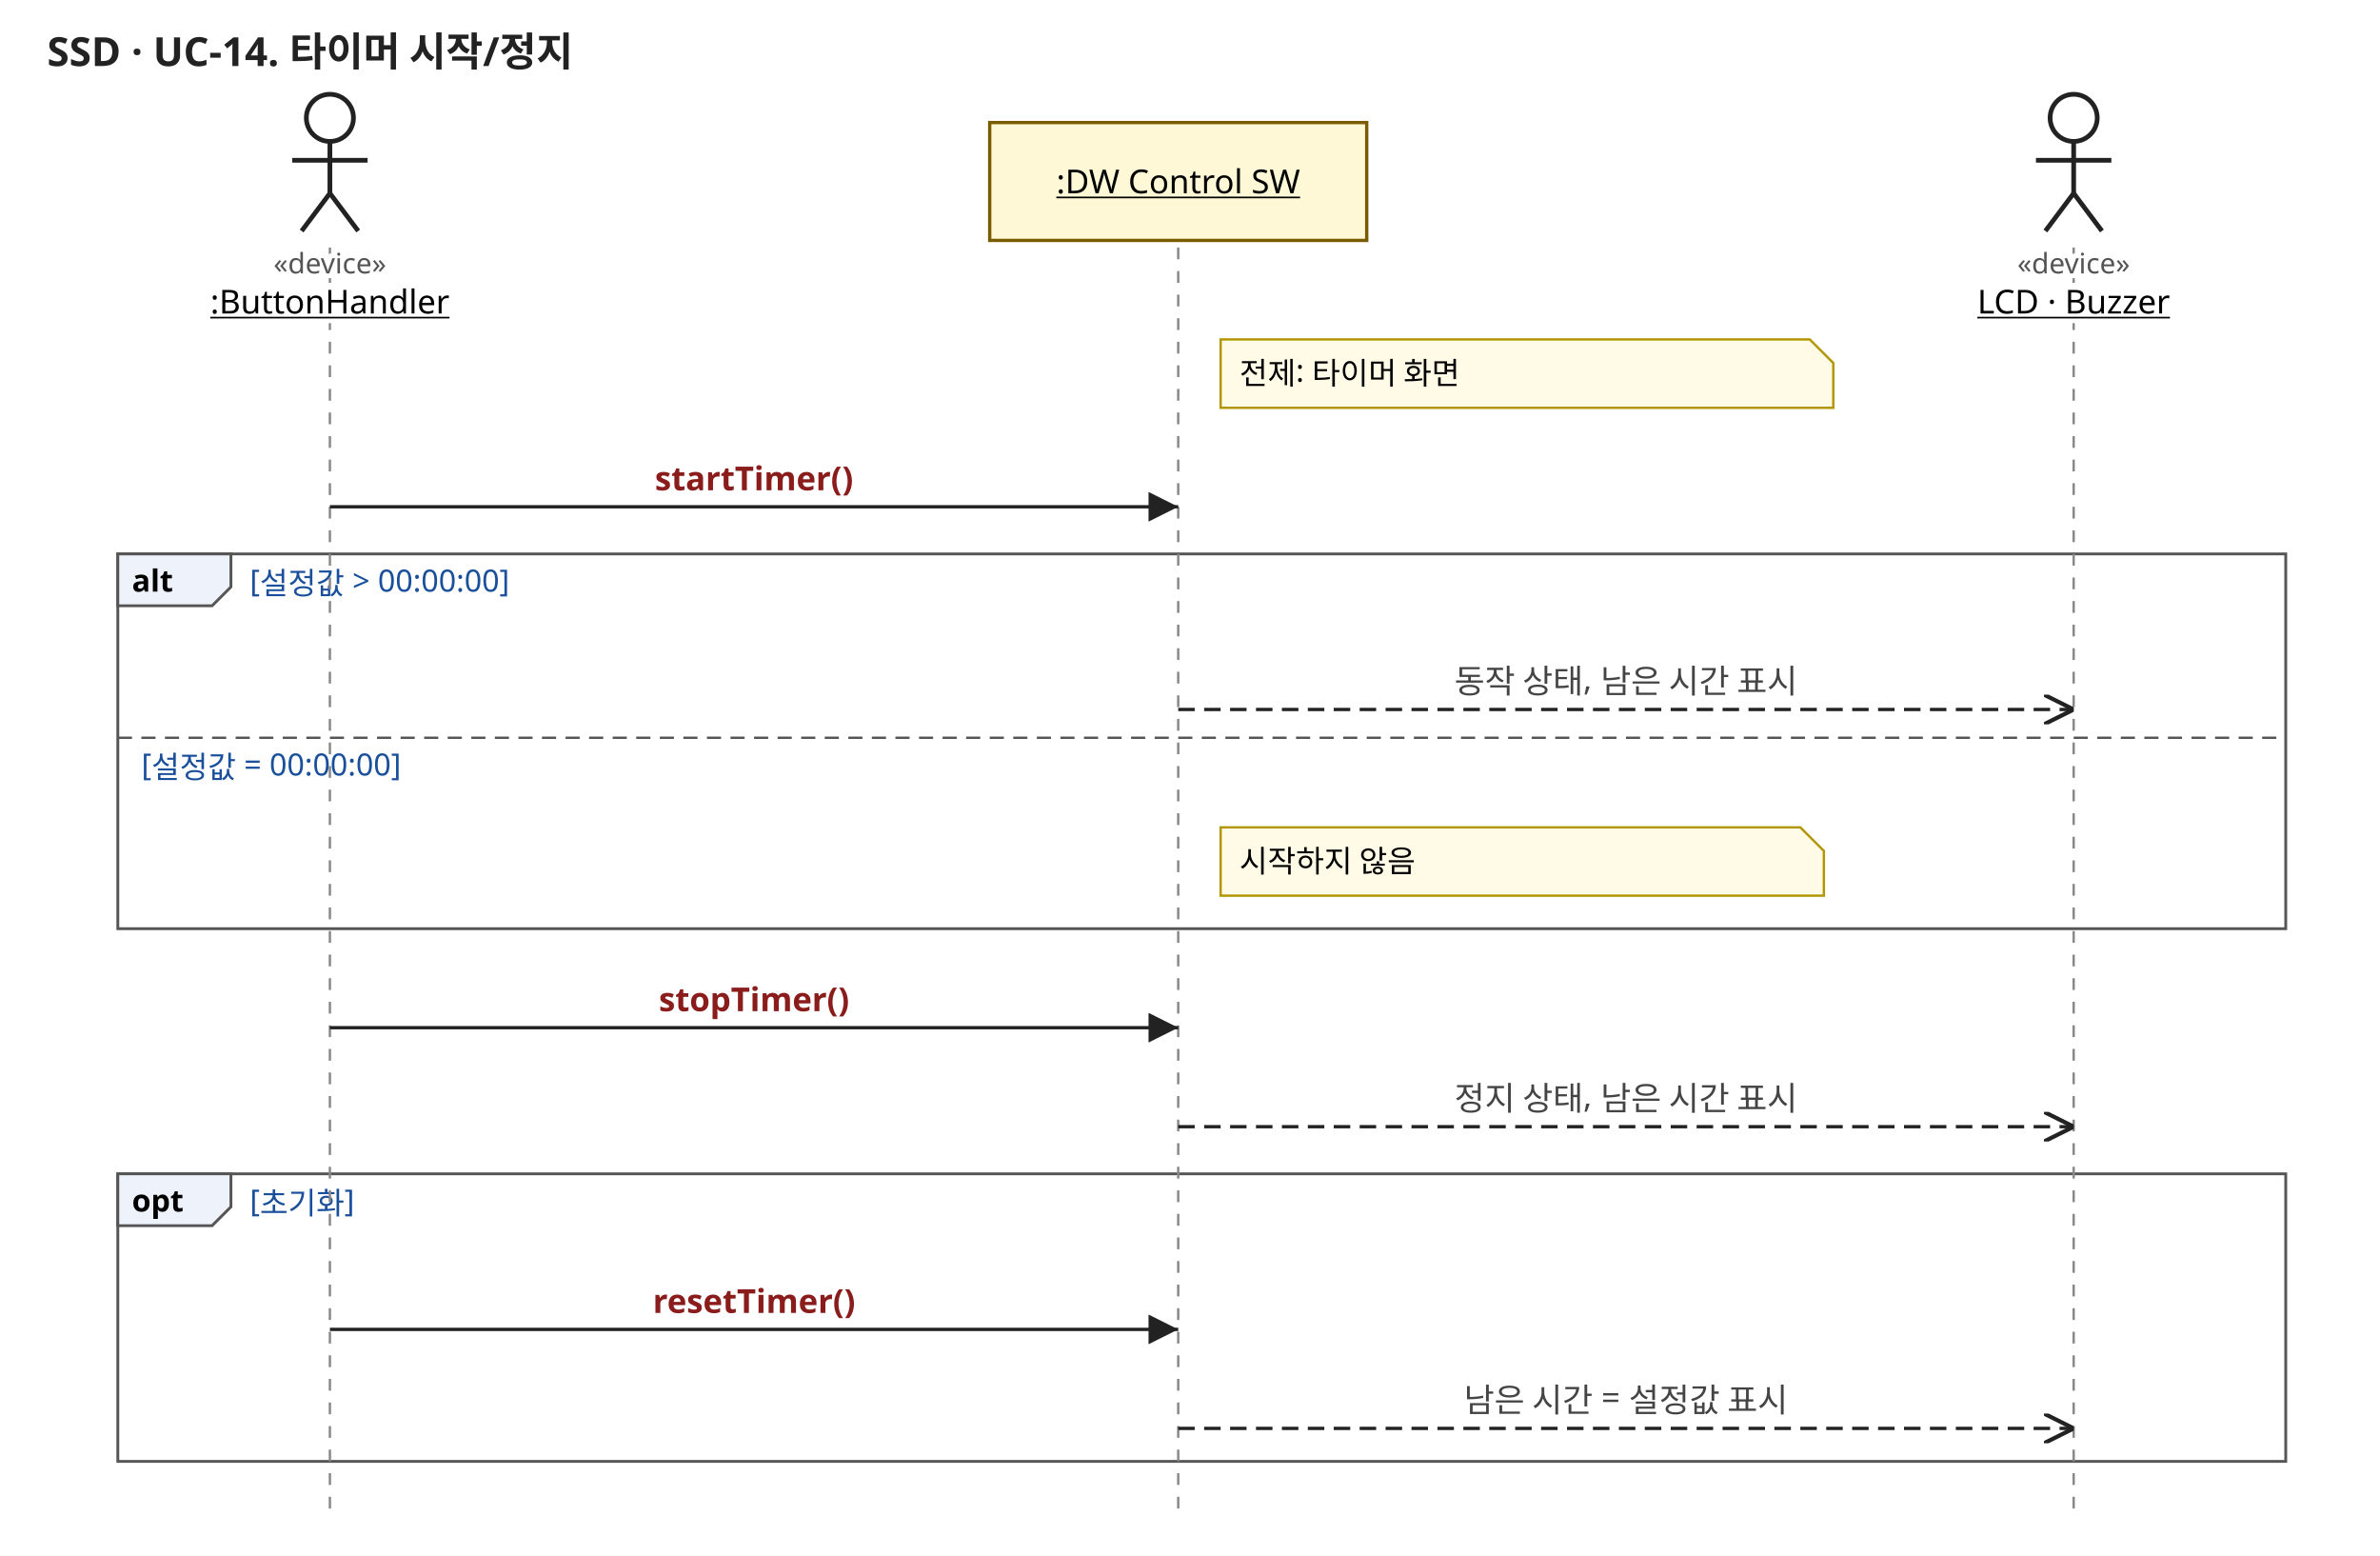
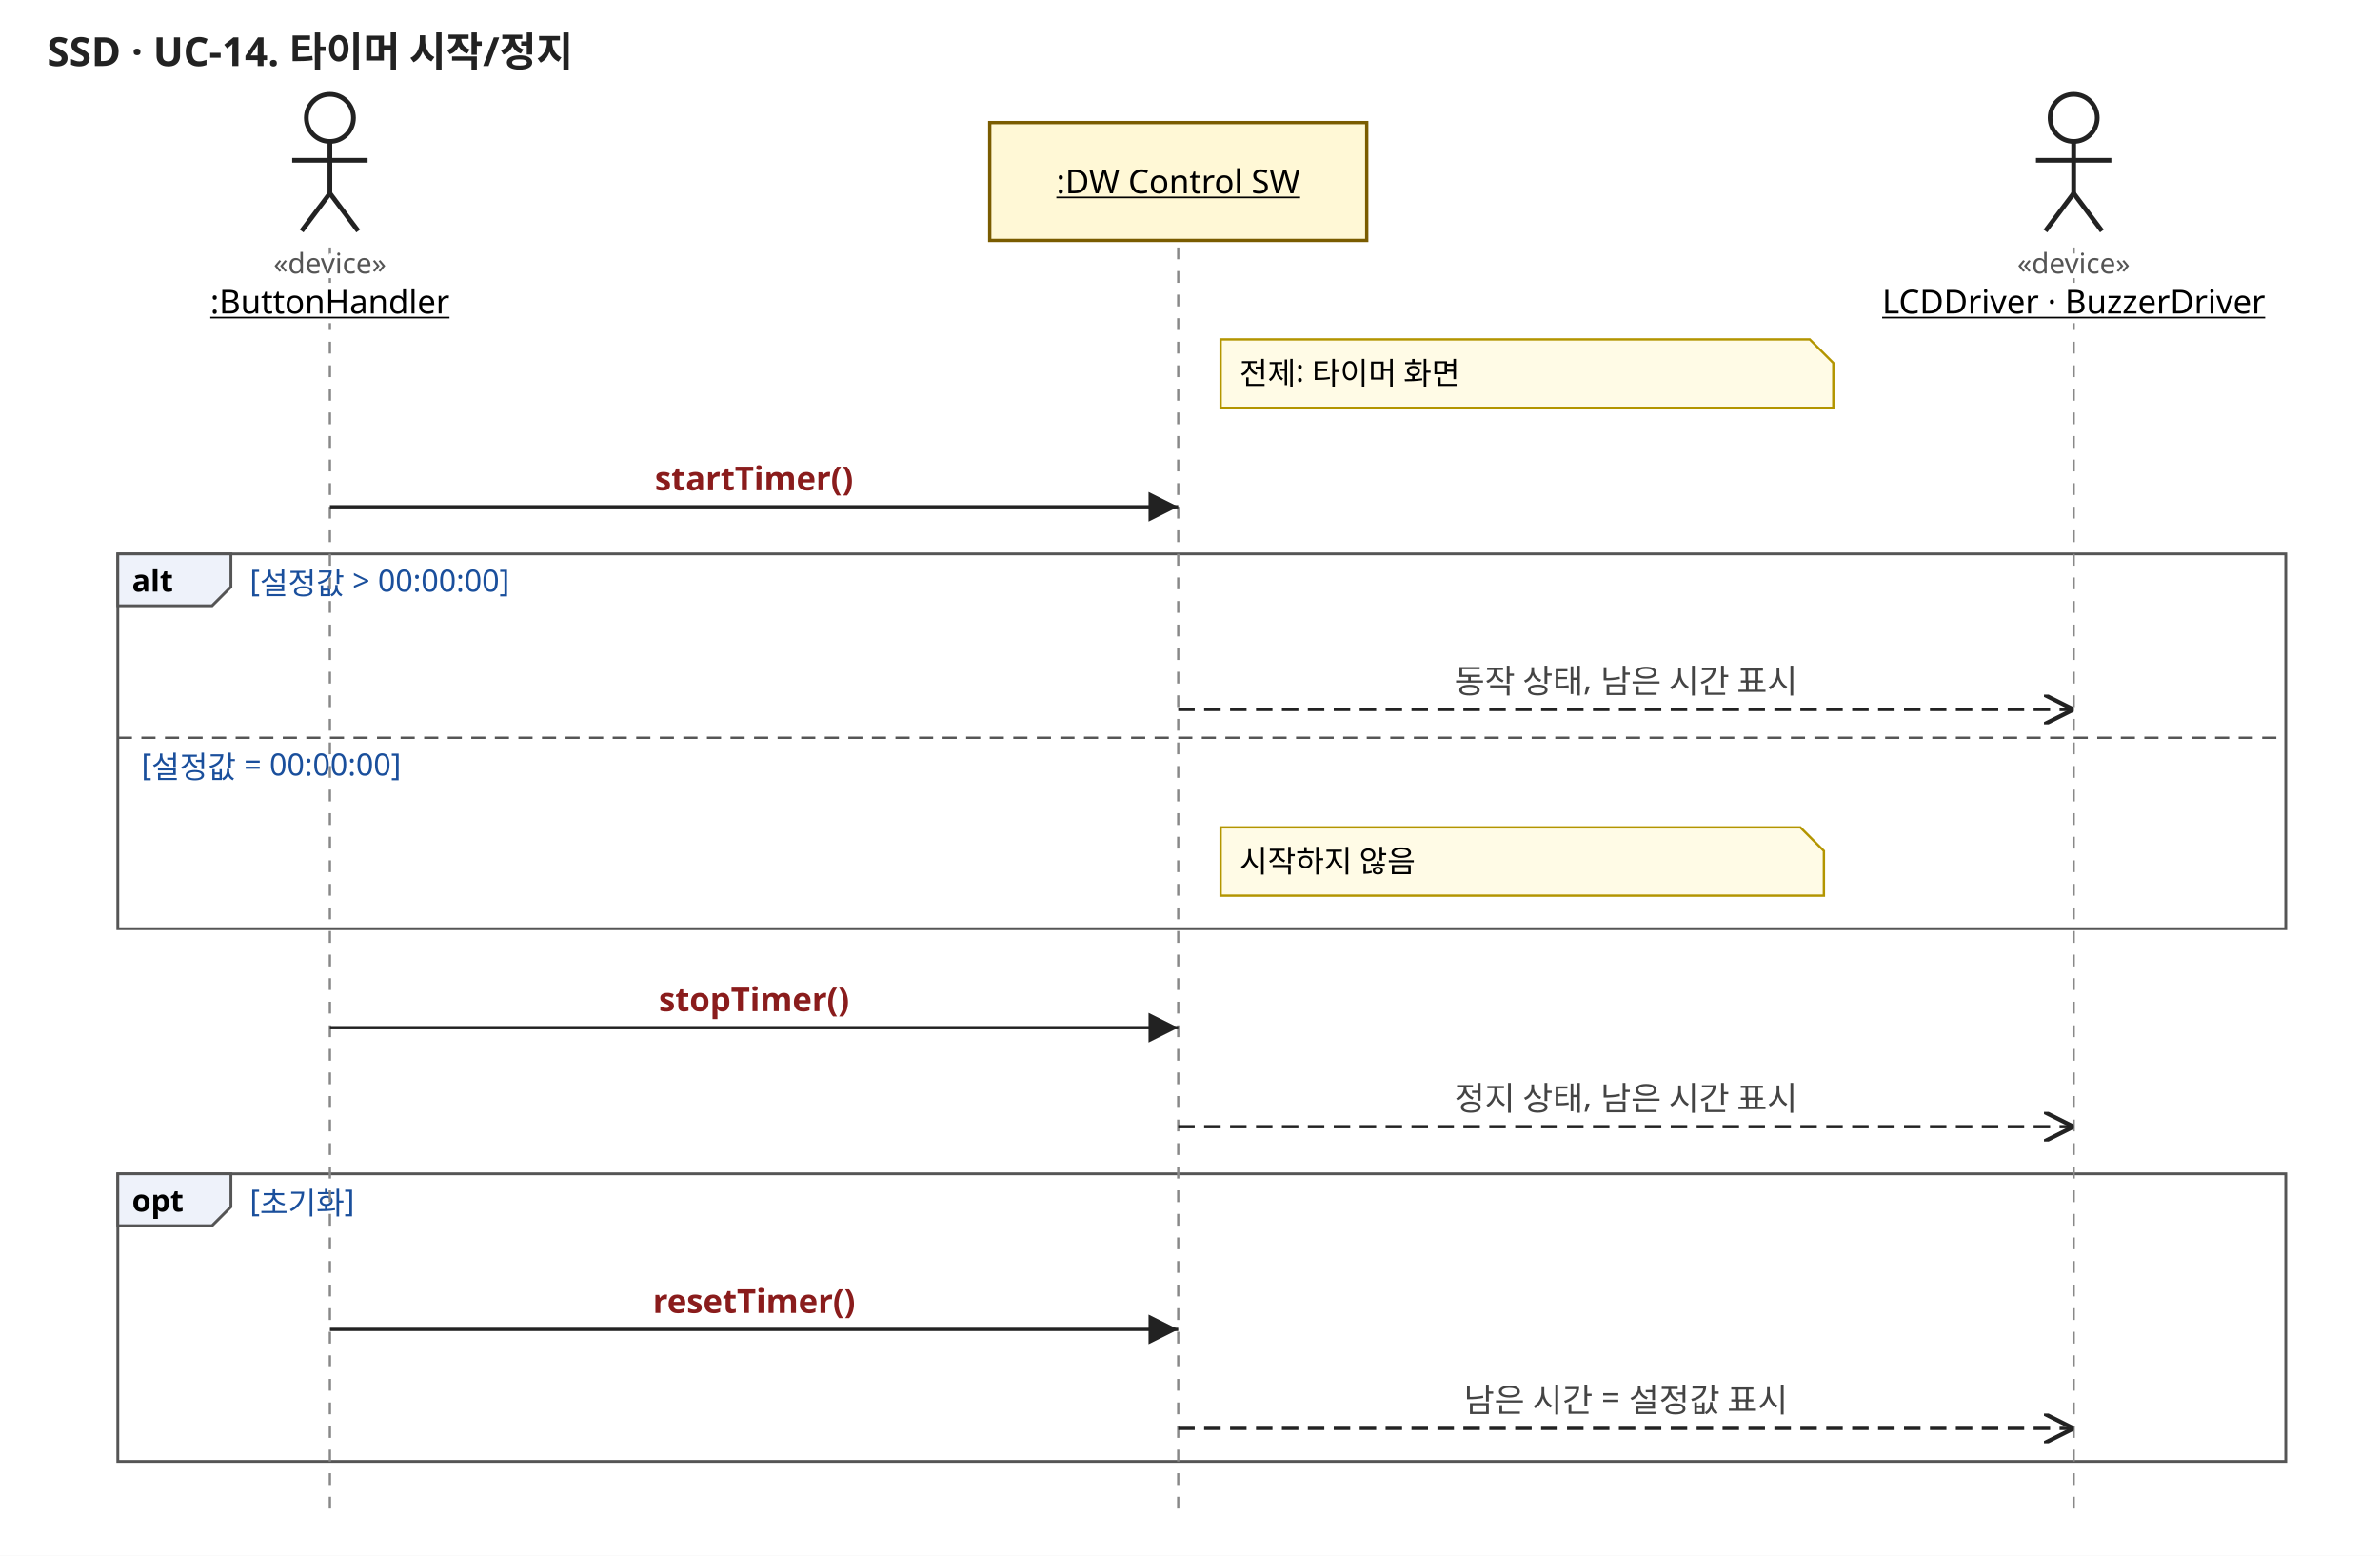
<svg xmlns="http://www.w3.org/2000/svg" width="1010" height="660" viewBox="0 0 1010 660" font-family="Malgun Gothic, Apple SD Gothic Neo, Noto Sans KR, WenQuanYi Zen Hei, sans-serif">
  <defs>
    <marker id="fill" viewBox="0 0 10 10" refX="10" refY="5" markerWidth="9" markerHeight="9" orient="auto">
      <path d="M0,0 L10,5 L0,10 z" fill="#222" />
    </marker>
    <marker id="open" viewBox="0 0 10 10" refX="10" refY="5" markerWidth="9" markerHeight="9" orient="auto">
      <path d="M0,0 L10,5 L0,10" fill="none" stroke="#222" stroke-width="1.4" />
    </marker>
  </defs>
  <rect width="1010" height="660" fill="#fff" />
  <text x="20" y="28" font-size="17" font-weight="bold" fill="#222">SSD · UC-14. 타이머 시작/정지</text>
  <rect x="50" y="235" width="920" height="159" fill="none" stroke="#555" stroke-width="1.2" />
  <path d="M50,235 h48 v14 l-8,8 h-40 z" fill="#eef2fa" stroke="#555" stroke-width="1.2" />
  <text x="56" y="251" font-size="13" font-weight="bold">alt</text>
  <text x="106" y="251" font-size="13" fill="#1a4f9c">[설정값 &gt; 00:00:00]</text>
  <line x1="50" y1="313" x2="970" y2="313" stroke="#555" stroke-dasharray="6 4" />
  <text x="60" y="329" font-size="13" fill="#1a4f9c">[설정값 = 00:00:00]</text>
  <rect x="50" y="498" width="920" height="122" fill="none" stroke="#555" stroke-width="1.2" />
  <path d="M50,498 h48 v14 l-8,8 h-40 z" fill="#eef2fa" stroke="#555" stroke-width="1.2" />
  <text x="56" y="514" font-size="13" font-weight="bold">opt</text>
  <text x="106" y="514" font-size="13" fill="#1a4f9c">[초기화]</text>
  <line x1="140" y1="105" x2="140" y2="640" stroke="#888" stroke-dasharray="5 5" />
  <g stroke="#222" stroke-width="2" fill="none">
    <circle cx="140" cy="50" r="10" />
    <line x1="140" y1="60" x2="140" y2="82" />
    <line x1="124" y1="68" x2="156" y2="68" />
    <line x1="140" y1="82" x2="128" y2="98" />
    <line x1="140" y1="82" x2="152" y2="98" />
  </g>
  <text x="140" y="116" text-anchor="middle" font-size="12" fill="#555" stroke="#fff" stroke-width="4" paint-order="stroke">«device»</text>
  <text x="140" y="133" text-anchor="middle" font-size="14" text-decoration="underline" stroke="#fff" stroke-width="4" paint-order="stroke">:ButtonHandler</text>
  <line x1="500" y1="105" x2="500" y2="640" stroke="#888" stroke-dasharray="5 5" />
  <rect x="420" y="52" width="160" height="50" fill="#fff8d6" stroke="#7a5c00" stroke-width="1.4" />
  <text x="500" y="82" text-anchor="middle" font-size="14" text-decoration="underline">:DW Control SW</text>
  <line x1="880" y1="105" x2="880" y2="640" stroke="#888" stroke-dasharray="5 5" />
  <g stroke="#222" stroke-width="2" fill="none">
    <circle cx="880" cy="50" r="10" />
    <line x1="880" y1="60" x2="880" y2="82" />
    <line x1="864" y1="68" x2="896" y2="68" />
    <line x1="880" y1="82" x2="868" y2="98" />
    <line x1="880" y1="82" x2="892" y2="98" />
  </g>
  <text x="880" y="116" text-anchor="middle" font-size="12" fill="#555" stroke="#fff" stroke-width="4" paint-order="stroke">«device»</text>
-   <text x="880" y="133" text-anchor="middle" font-size="14" text-decoration="underline" stroke="#fff" stroke-width="4" paint-order="stroke">LCD · Buzzer</text>
+   <text x="880" y="133" text-anchor="middle" font-size="14" text-decoration="underline" stroke="#fff" stroke-width="4" paint-order="stroke">LCDDriver · BuzzerDriver</text>
  <path d="M518,144 h250 l10,10 v19 h-260 z" fill="#fffbe6" stroke="#b39500" />
  <text x="526" y="163" font-size="13">전제: 타이머 화면</text>
  <line x1="140" y1="215" x2="500" y2="215" stroke="#222" stroke-width="1.4" marker-end="url(#fill)" />
  <text x="320.0" y="208" text-anchor="middle" font-size="14" font-weight="bold" fill="#8a1c1c">startTimer()</text>
  <line x1="500" y1="301" x2="880" y2="301" stroke="#222" stroke-width="1.4" stroke-dasharray="7 4" marker-end="url(#open)" />
  <text x="690.0" y="294" text-anchor="middle" font-size="14" font-weight="normal" fill="#444">동작 상태, 남은 시간 표시</text>
  <path d="M518,351 h246 l10,10 v19 h-256 z" fill="#fffbe6" stroke="#b39500" />
  <text x="526" y="370" font-size="13">시작하지 않음</text>
  <line x1="140" y1="436" x2="500" y2="436" stroke="#222" stroke-width="1.4" marker-end="url(#fill)" />
  <text x="320.0" y="429" text-anchor="middle" font-size="14" font-weight="bold" fill="#8a1c1c">stopTimer()</text>
  <line x1="500" y1="478" x2="880" y2="478" stroke="#222" stroke-width="1.4" stroke-dasharray="7 4" marker-end="url(#open)" />
  <text x="690.0" y="471" text-anchor="middle" font-size="14" font-weight="normal" fill="#444">정지 상태, 남은 시간 표시</text>
  <line x1="140" y1="564" x2="500" y2="564" stroke="#222" stroke-width="1.4" marker-end="url(#fill)" />
  <text x="320.0" y="557" text-anchor="middle" font-size="14" font-weight="bold" fill="#8a1c1c">resetTimer()</text>
  <line x1="500" y1="606" x2="880" y2="606" stroke="#222" stroke-width="1.4" stroke-dasharray="7 4" marker-end="url(#open)" />
  <text x="690.0" y="599" text-anchor="middle" font-size="14" font-weight="normal" fill="#444">남은 시간 = 설정값 표시</text>
</svg>
